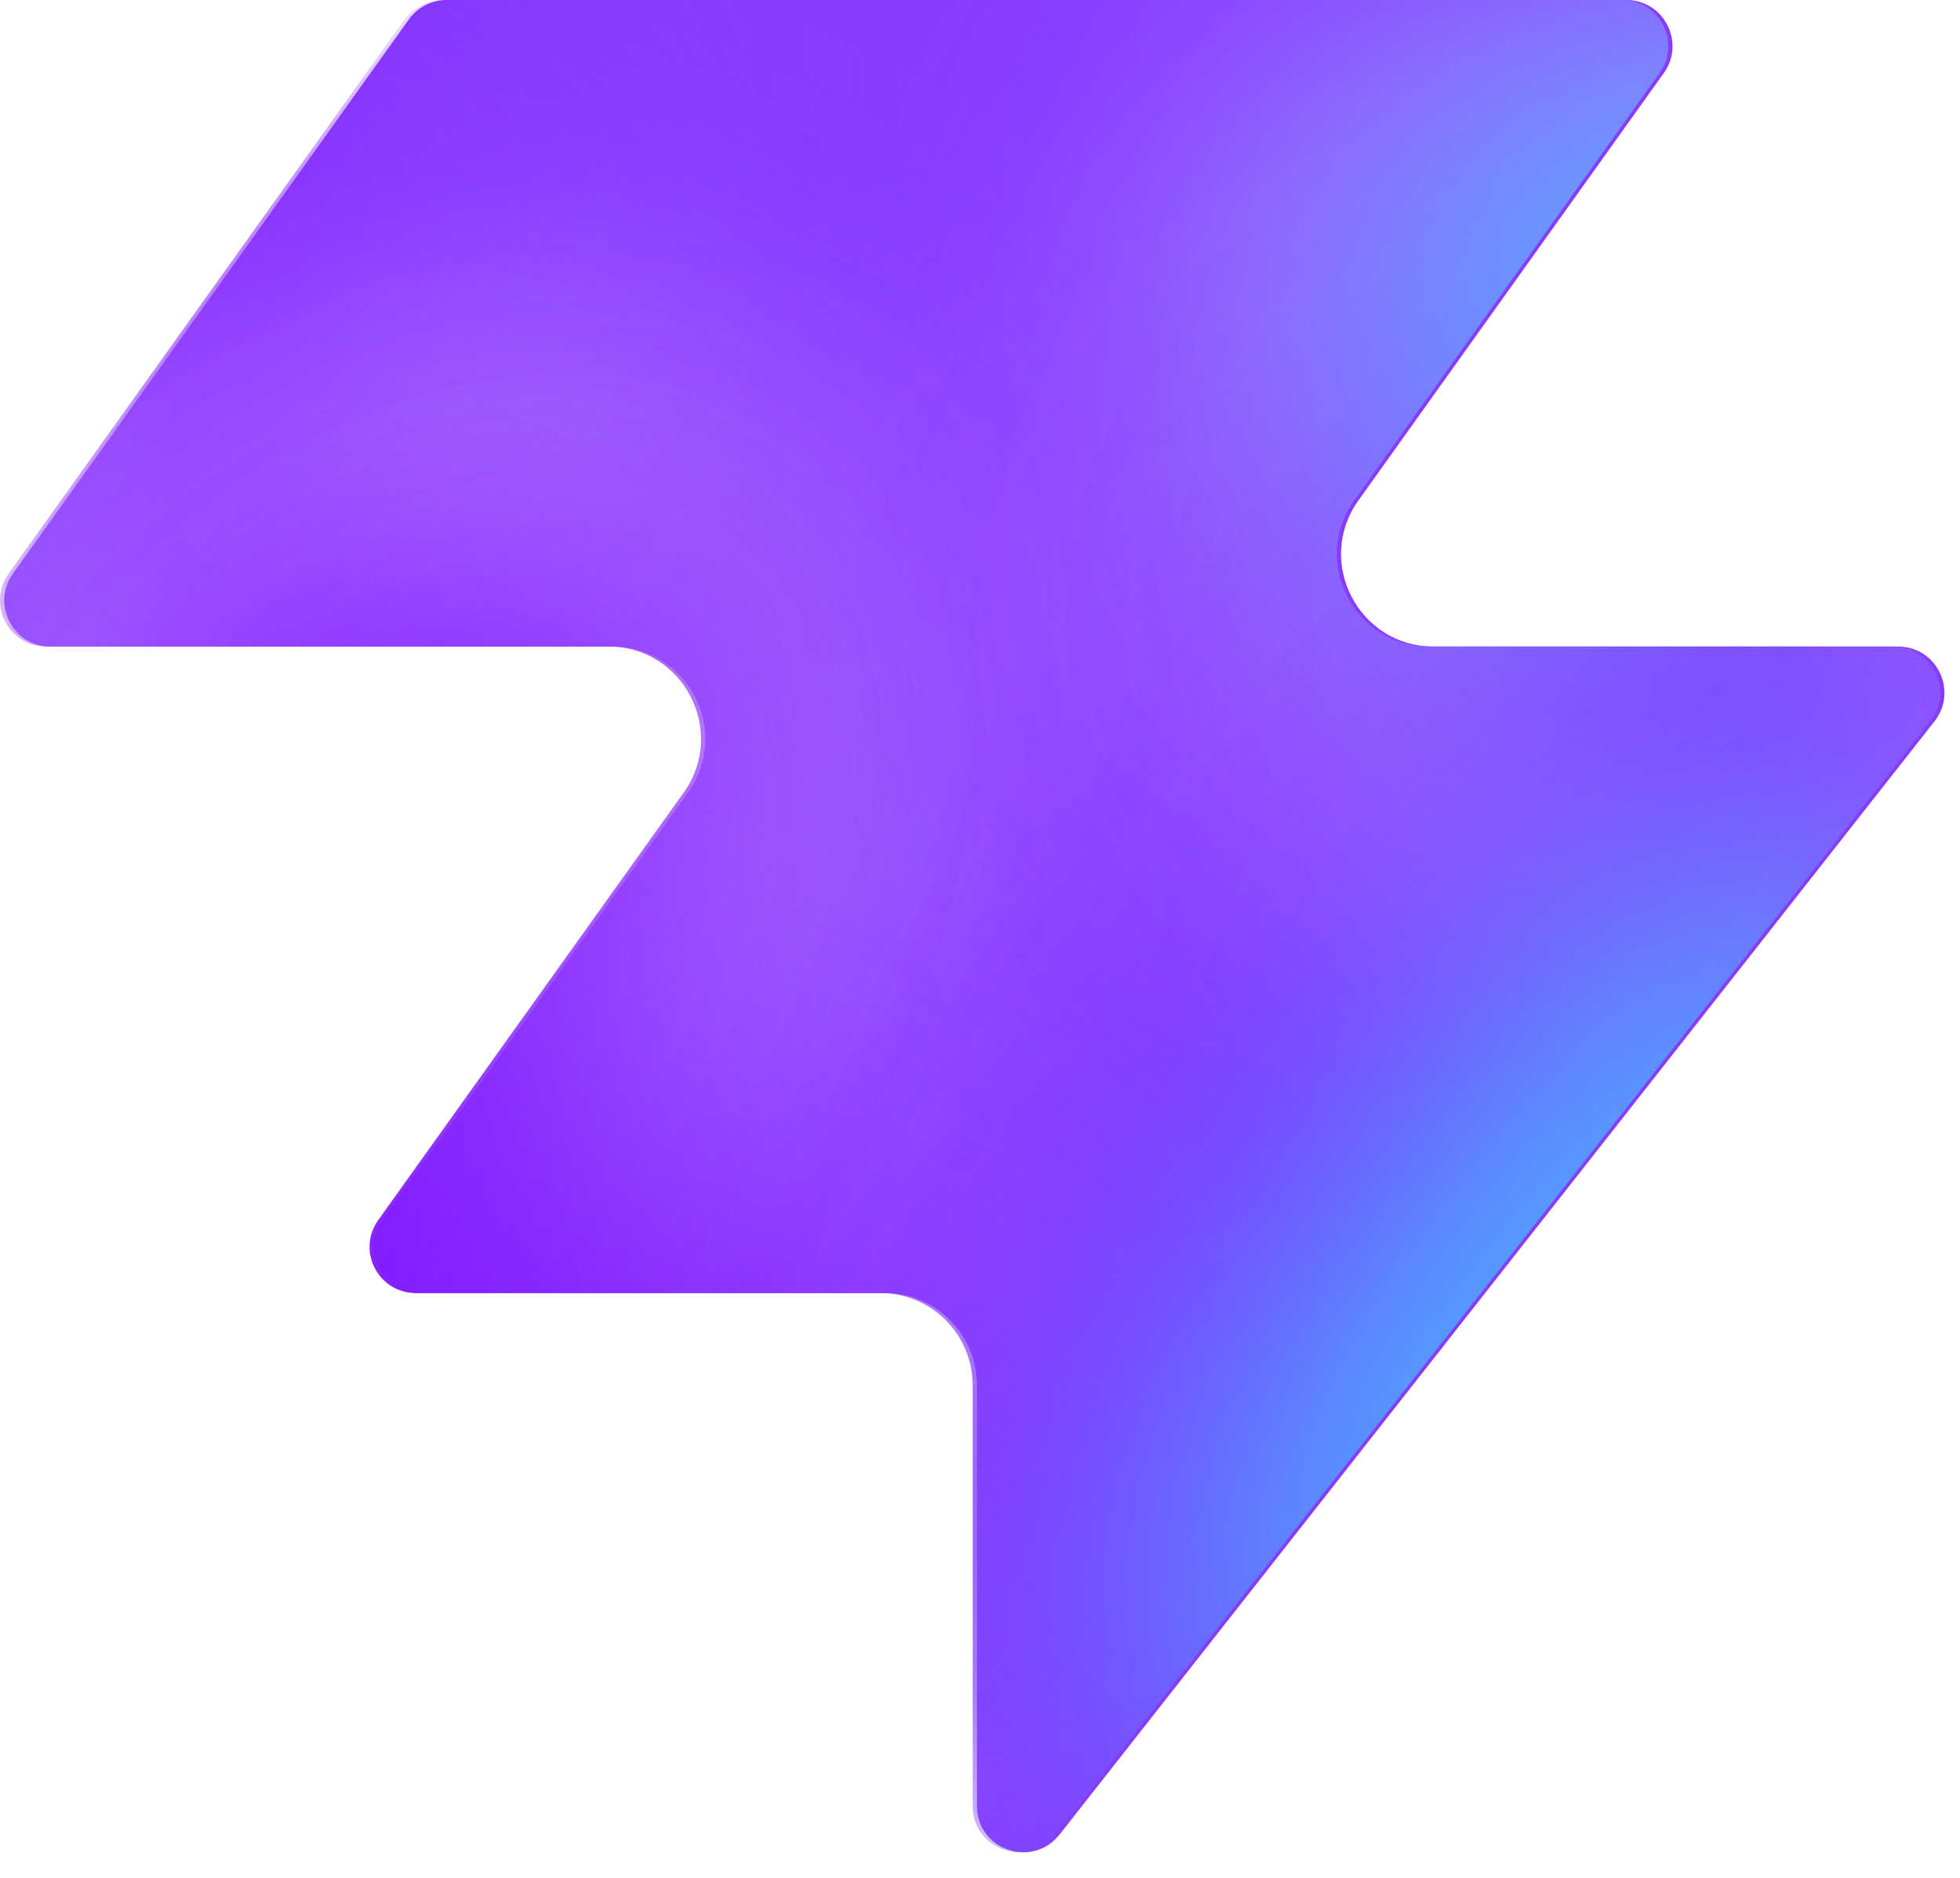
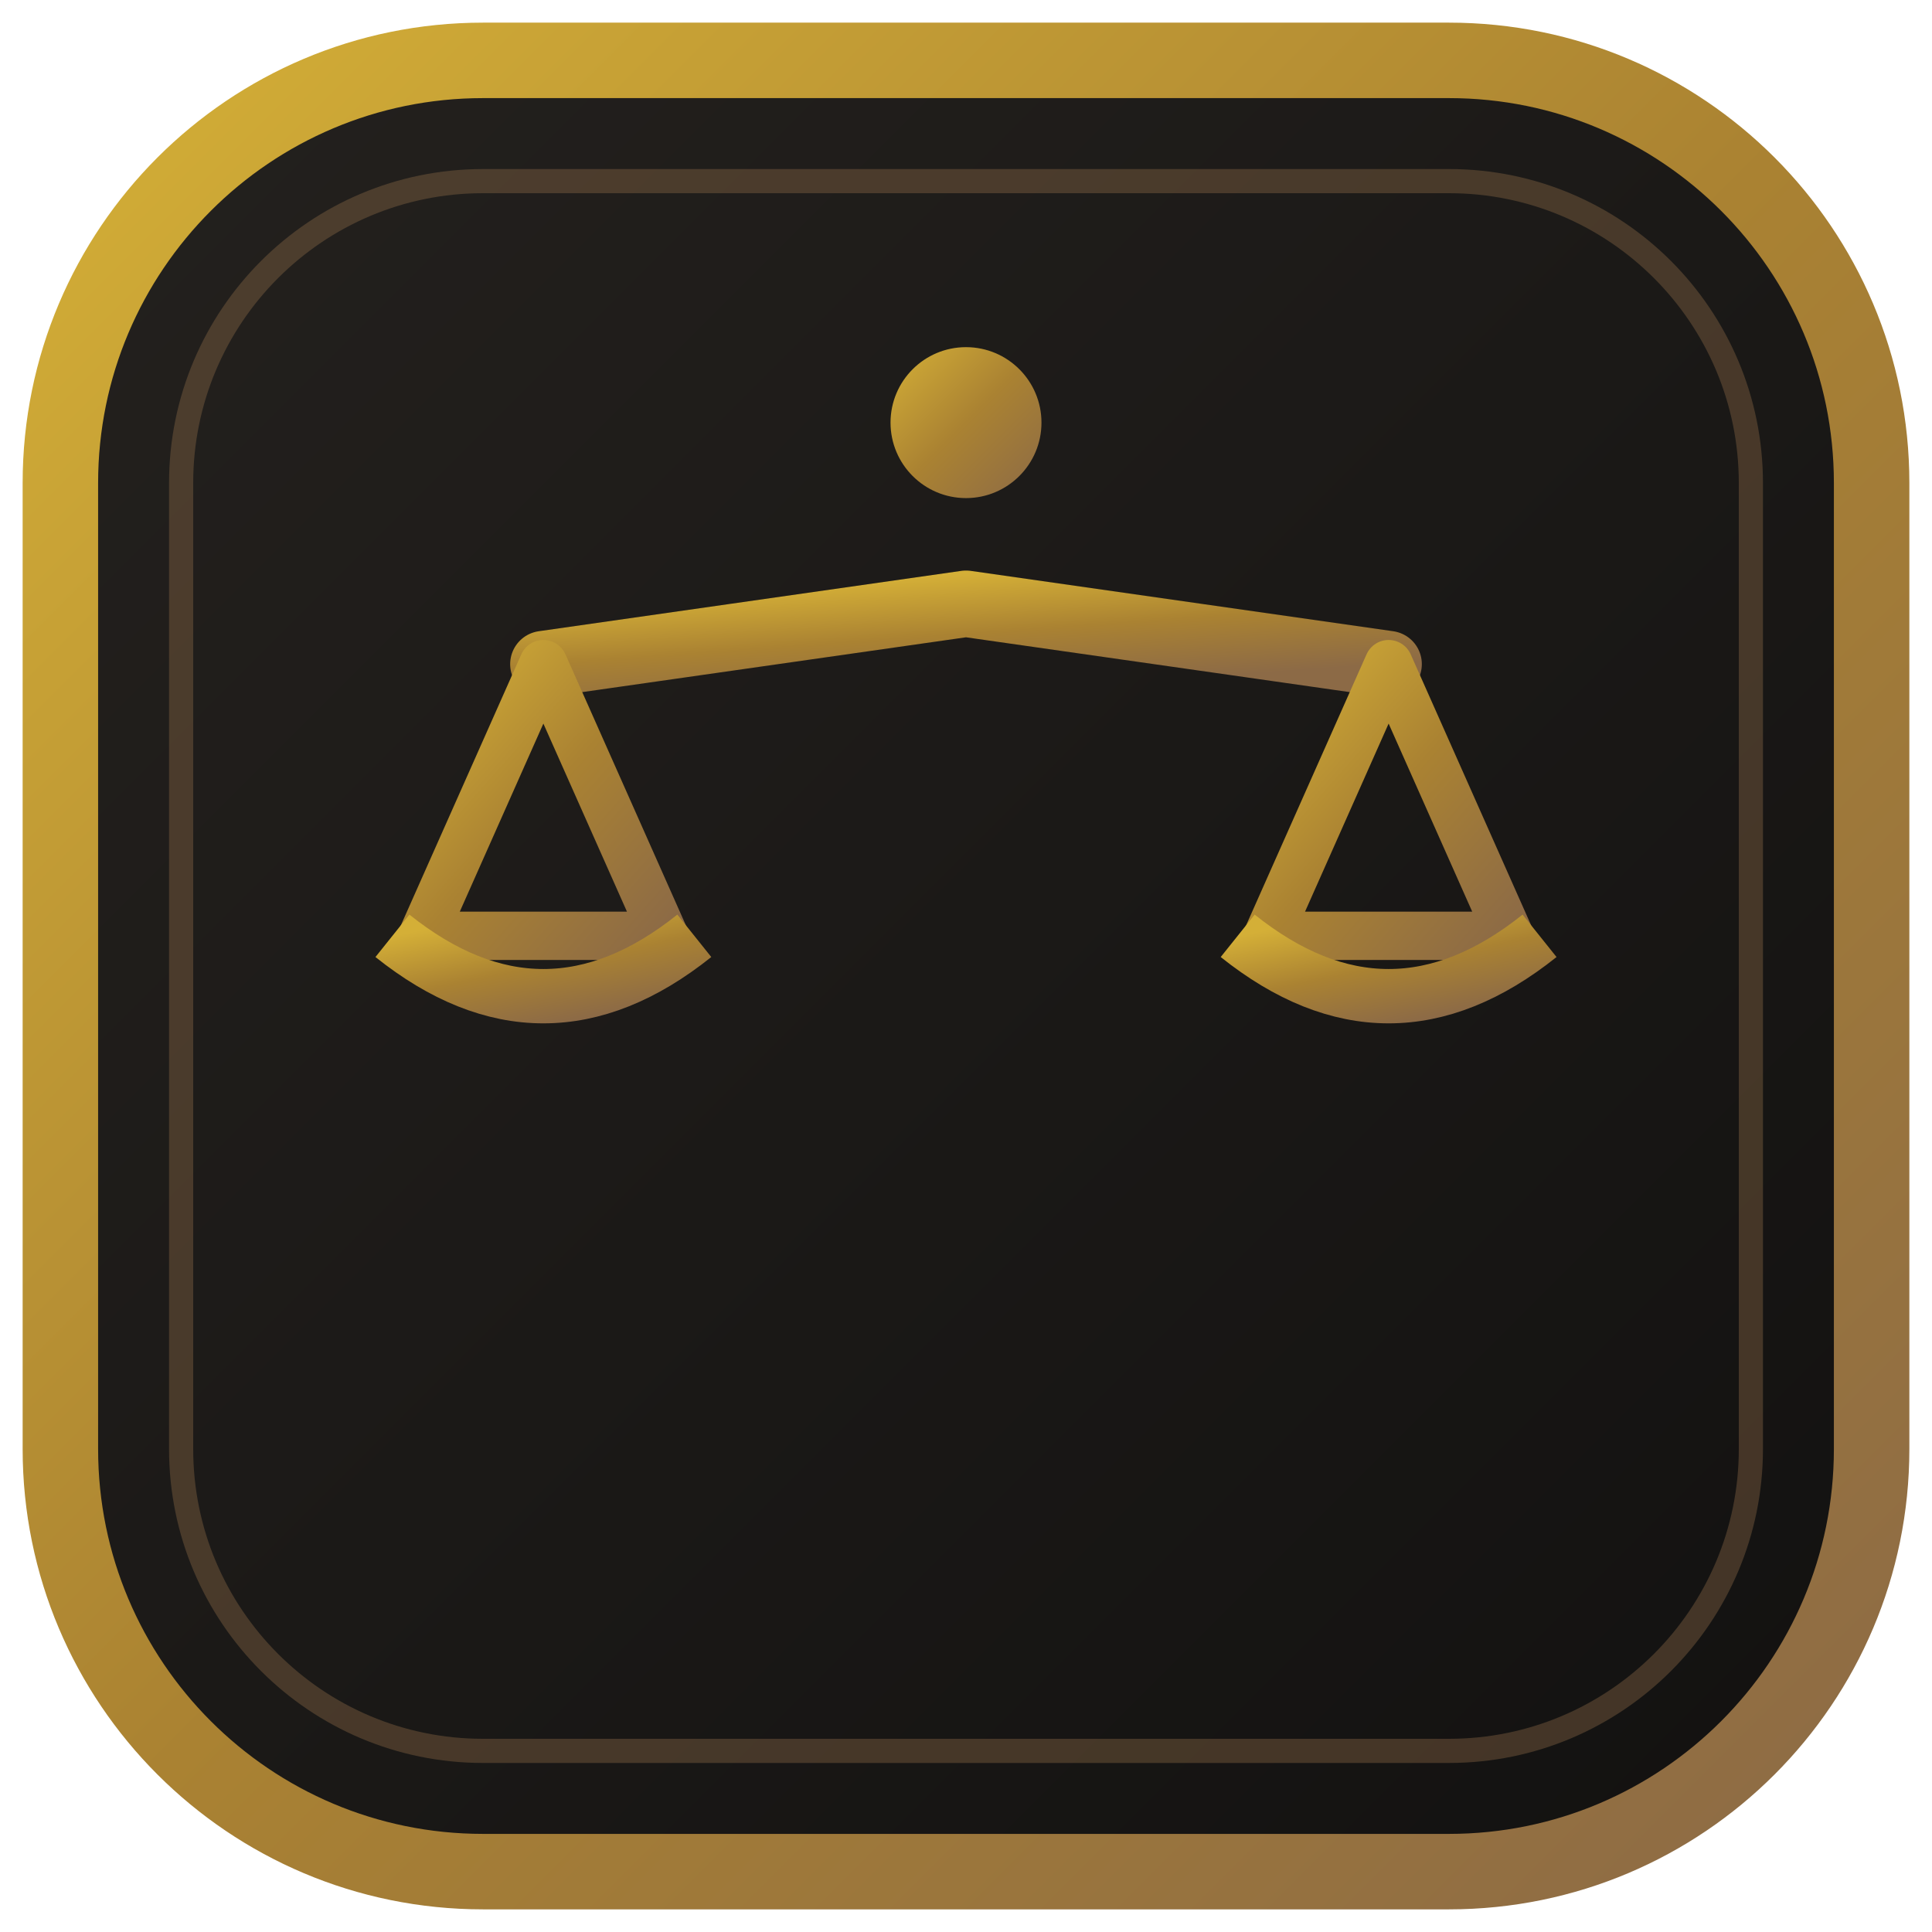
- <svg xmlns="http://www.w3.org/2000/svg" width="48" height="46" fill="none" viewBox="0 0 48 46">
-   <path fill="#863bff" d="M25.946 44.938c-.664.845-2.021.375-2.021-.698V33.937a2.26 2.26 0 0 0-2.262-2.262H10.287c-.92 0-1.456-1.04-.92-1.788l7.48-10.471c1.07-1.497 0-3.578-1.842-3.578H1.237c-.92 0-1.456-1.04-.92-1.788L10.013.474c.214-.297.556-.474.92-.474h28.894c.92 0 1.456 1.04.92 1.788l-7.48 10.471c-1.07 1.498 0 3.579 1.842 3.579h11.377c.943 0 1.473 1.088.89 1.83L25.947 44.94z" style="fill:#863bff;fill:color(display-p3 .525 .23 1);fill-opacity:1" />
-   <mask id="a" width="48" height="46" x="0" y="0" maskUnits="userSpaceOnUse" style="mask-type:alpha">
-     <path fill="#000" d="M25.842 44.938c-.664.844-2.021.375-2.021-.698V33.937a2.26 2.26 0 0 0-2.262-2.262H10.183c-.92 0-1.456-1.04-.92-1.788l7.48-10.471c1.07-1.498 0-3.579-1.842-3.579H1.133c-.92 0-1.456-1.04-.92-1.787L9.91.473c.214-.297.556-.474.92-.474h28.894c.92 0 1.456 1.04.92 1.788l-7.48 10.471c-1.07 1.498 0 3.578 1.842 3.578h11.377c.943 0 1.473 1.088.89 1.832L25.843 44.94z" style="fill:#000;fill-opacity:1" />
-   </mask>
-   <g mask="url(#a)">
-     <g filter="url(#b)">
-       <ellipse cx="5.508" cy="14.704" fill="#ede6ff" rx="5.508" ry="14.704" style="fill:#ede6ff;fill:color(display-p3 .927 .903 1);fill-opacity:1" transform="matrix(.00324 1 1 -.00324 -4.47 31.516)" />
-     </g>
-     <g filter="url(#c)">
-       <ellipse cx="10.399" cy="29.851" fill="#ede6ff" rx="10.399" ry="29.851" style="fill:#ede6ff;fill:color(display-p3 .927 .903 1);fill-opacity:1" transform="matrix(.00324 1 1 -.00324 -39.328 7.883)" />
-     </g>
-     <g filter="url(#d)">
-       <ellipse cx="5.508" cy="30.487" fill="#7e14ff" rx="5.508" ry="30.487" style="fill:#7e14ff;fill:color(display-p3 .492 .077 1);fill-opacity:1" transform="rotate(89.814 -25.913 -14.639)scale(1 -1)" />
-     </g>
-     <g filter="url(#e)">
-       <ellipse cx="5.508" cy="30.599" fill="#7e14ff" rx="5.508" ry="30.599" style="fill:#7e14ff;fill:color(display-p3 .492 .077 1);fill-opacity:1" transform="rotate(89.814 -32.644 -3.334)scale(1 -1)" />
-     </g>
-     <g filter="url(#f)">
-       <ellipse cx="5.508" cy="30.599" fill="#7e14ff" rx="5.508" ry="30.599" style="fill:#7e14ff;fill:color(display-p3 .492 .077 1);fill-opacity:1" transform="matrix(.00324 1 1 -.00324 -34.34 30.47)" />
-     </g>
-     <g filter="url(#g)">
-       <ellipse cx="14.072" cy="22.078" fill="#ede6ff" rx="14.072" ry="22.078" style="fill:#ede6ff;fill:color(display-p3 .927 .903 1);fill-opacity:1" transform="rotate(93.35 24.506 48.493)scale(-1 1)" />
-     </g>
-     <g filter="url(#h)">
-       <ellipse cx="3.47" cy="21.501" fill="#7e14ff" rx="3.47" ry="21.501" style="fill:#7e14ff;fill:color(display-p3 .492 .077 1);fill-opacity:1" transform="rotate(89.009 28.708 47.59)scale(-1 1)" />
-     </g>
-     <g filter="url(#i)">
-       <ellipse cx="3.47" cy="21.501" fill="#7e14ff" rx="3.47" ry="21.501" style="fill:#7e14ff;fill:color(display-p3 .492 .077 1);fill-opacity:1" transform="rotate(89.009 28.708 47.59)scale(-1 1)" />
-     </g>
-     <g filter="url(#j)">
-       <ellipse cx=".387" cy="8.972" fill="#7e14ff" rx="4.407" ry="29.108" style="fill:#7e14ff;fill:color(display-p3 .492 .077 1);fill-opacity:1" transform="rotate(39.51 .387 8.972)" />
-     </g>
-     <g filter="url(#k)">
-       <ellipse cx="47.523" cy="-6.092" fill="#7e14ff" rx="4.407" ry="29.108" style="fill:#7e14ff;fill:color(display-p3 .492 .077 1);fill-opacity:1" transform="rotate(37.892 47.523 -6.092)" />
-     </g>
-     <g filter="url(#l)">
-       <ellipse cx="41.412" cy="6.333" fill="#47bfff" rx="5.971" ry="9.665" style="fill:#47bfff;fill:color(display-p3 .28 .748 1);fill-opacity:1" transform="rotate(37.892 41.412 6.333)" />
-     </g>
-     <g filter="url(#m)">
-       <ellipse cx="-1.879" cy="38.332" fill="#7e14ff" rx="4.407" ry="29.108" style="fill:#7e14ff;fill:color(display-p3 .492 .077 1);fill-opacity:1" transform="rotate(37.892 -1.88 38.332)" />
-     </g>
-     <g filter="url(#n)">
-       <ellipse cx="-1.879" cy="38.332" fill="#7e14ff" rx="4.407" ry="29.108" style="fill:#7e14ff;fill:color(display-p3 .492 .077 1);fill-opacity:1" transform="rotate(37.892 -1.88 38.332)" />
-     </g>
-     <g filter="url(#o)">
-       <ellipse cx="35.651" cy="29.907" fill="#7e14ff" rx="4.407" ry="29.108" style="fill:#7e14ff;fill:color(display-p3 .492 .077 1);fill-opacity:1" transform="rotate(37.892 35.651 29.907)" />
-     </g>
-     <g filter="url(#p)">
-       <ellipse cx="38.418" cy="32.4" fill="#47bfff" rx="5.971" ry="15.297" style="fill:#47bfff;fill:color(display-p3 .28 .748 1);fill-opacity:1" transform="rotate(37.892 38.418 32.4)" />
-     </g>
-   </g>
+ <svg xmlns="http://www.w3.org/2000/svg" viewBox="0 0 64 64" width="64" height="64">
  <defs>
-     <filter id="b" width="60.045" height="41.654" x="-19.77" y="16.149" color-interpolation-filters="sRGB" filterUnits="userSpaceOnUse">
-       <feFlood flood-opacity="0" result="BackgroundImageFix" />
-       <feBlend in="SourceGraphic" in2="BackgroundImageFix" result="shape" />
-       <feGaussianBlur result="effect1_foregroundBlur_2002_17158" stdDeviation="7.659" />
-     </filter>
-     <filter id="c" width="90.34" height="51.437" x="-54.613" y="-7.533" color-interpolation-filters="sRGB" filterUnits="userSpaceOnUse">
-       <feFlood flood-opacity="0" result="BackgroundImageFix" />
-       <feBlend in="SourceGraphic" in2="BackgroundImageFix" result="shape" />
-       <feGaussianBlur result="effect1_foregroundBlur_2002_17158" stdDeviation="7.659" />
-     </filter>
-     <filter id="d" width="79.355" height="29.4" x="-49.64" y="2.03" color-interpolation-filters="sRGB" filterUnits="userSpaceOnUse">
-       <feFlood flood-opacity="0" result="BackgroundImageFix" />
-       <feBlend in="SourceGraphic" in2="BackgroundImageFix" result="shape" />
-       <feGaussianBlur result="effect1_foregroundBlur_2002_17158" stdDeviation="4.596" />
-     </filter>
-     <filter id="e" width="79.579" height="29.4" x="-45.045" y="20.029" color-interpolation-filters="sRGB" filterUnits="userSpaceOnUse">
-       <feFlood flood-opacity="0" result="BackgroundImageFix" />
-       <feBlend in="SourceGraphic" in2="BackgroundImageFix" result="shape" />
-       <feGaussianBlur result="effect1_foregroundBlur_2002_17158" stdDeviation="4.596" />
-     </filter>
-     <filter id="f" width="79.579" height="29.4" x="-43.513" y="21.178" color-interpolation-filters="sRGB" filterUnits="userSpaceOnUse">
-       <feFlood flood-opacity="0" result="BackgroundImageFix" />
-       <feBlend in="SourceGraphic" in2="BackgroundImageFix" result="shape" />
-       <feGaussianBlur result="effect1_foregroundBlur_2002_17158" stdDeviation="4.596" />
-     </filter>
-     <filter id="g" width="74.749" height="58.852" x="15.756" y="-17.901" color-interpolation-filters="sRGB" filterUnits="userSpaceOnUse">
-       <feFlood flood-opacity="0" result="BackgroundImageFix" />
-       <feBlend in="SourceGraphic" in2="BackgroundImageFix" result="shape" />
-       <feGaussianBlur result="effect1_foregroundBlur_2002_17158" stdDeviation="7.659" />
-     </filter>
-     <filter id="h" width="61.377" height="25.362" x="23.548" y="2.284" color-interpolation-filters="sRGB" filterUnits="userSpaceOnUse">
-       <feFlood flood-opacity="0" result="BackgroundImageFix" />
-       <feBlend in="SourceGraphic" in2="BackgroundImageFix" result="shape" />
-       <feGaussianBlur result="effect1_foregroundBlur_2002_17158" stdDeviation="4.596" />
-     </filter>
-     <filter id="i" width="61.377" height="25.362" x="23.548" y="2.284" color-interpolation-filters="sRGB" filterUnits="userSpaceOnUse">
-       <feFlood flood-opacity="0" result="BackgroundImageFix" />
-       <feBlend in="SourceGraphic" in2="BackgroundImageFix" result="shape" />
-       <feGaussianBlur result="effect1_foregroundBlur_2002_17158" stdDeviation="4.596" />
-     </filter>
-     <filter id="j" width="56.045" height="63.649" x="-27.636" y="-22.853" color-interpolation-filters="sRGB" filterUnits="userSpaceOnUse">
-       <feFlood flood-opacity="0" result="BackgroundImageFix" />
-       <feBlend in="SourceGraphic" in2="BackgroundImageFix" result="shape" />
-       <feGaussianBlur result="effect1_foregroundBlur_2002_17158" stdDeviation="4.596" />
-     </filter>
-     <filter id="k" width="54.814" height="64.646" x="20.116" y="-38.415" color-interpolation-filters="sRGB" filterUnits="userSpaceOnUse">
-       <feFlood flood-opacity="0" result="BackgroundImageFix" />
-       <feBlend in="SourceGraphic" in2="BackgroundImageFix" result="shape" />
-       <feGaussianBlur result="effect1_foregroundBlur_2002_17158" stdDeviation="4.596" />
-     </filter>
-     <filter id="l" width="33.541" height="35.313" x="24.641" y="-11.323" color-interpolation-filters="sRGB" filterUnits="userSpaceOnUse">
-       <feFlood flood-opacity="0" result="BackgroundImageFix" />
-       <feBlend in="SourceGraphic" in2="BackgroundImageFix" result="shape" />
-       <feGaussianBlur result="effect1_foregroundBlur_2002_17158" stdDeviation="4.596" />
-     </filter>
-     <filter id="m" width="54.814" height="64.646" x="-29.286" y="6.009" color-interpolation-filters="sRGB" filterUnits="userSpaceOnUse">
-       <feFlood flood-opacity="0" result="BackgroundImageFix" />
-       <feBlend in="SourceGraphic" in2="BackgroundImageFix" result="shape" />
-       <feGaussianBlur result="effect1_foregroundBlur_2002_17158" stdDeviation="4.596" />
-     </filter>
-     <filter id="n" width="54.814" height="64.646" x="-29.286" y="6.009" color-interpolation-filters="sRGB" filterUnits="userSpaceOnUse">
-       <feFlood flood-opacity="0" result="BackgroundImageFix" />
-       <feBlend in="SourceGraphic" in2="BackgroundImageFix" result="shape" />
-       <feGaussianBlur result="effect1_foregroundBlur_2002_17158" stdDeviation="4.596" />
-     </filter>
-     <filter id="o" width="54.814" height="64.646" x="8.244" y="-2.416" color-interpolation-filters="sRGB" filterUnits="userSpaceOnUse">
-       <feFlood flood-opacity="0" result="BackgroundImageFix" />
-       <feBlend in="SourceGraphic" in2="BackgroundImageFix" result="shape" />
-       <feGaussianBlur result="effect1_foregroundBlur_2002_17158" stdDeviation="4.596" />
-     </filter>
-     <filter id="p" width="39.409" height="43.623" x="18.713" y="10.588" color-interpolation-filters="sRGB" filterUnits="userSpaceOnUse">
-       <feFlood flood-opacity="0" result="BackgroundImageFix" />
-       <feBlend in="SourceGraphic" in2="BackgroundImageFix" result="shape" />
-       <feGaussianBlur result="effect1_foregroundBlur_2002_17158" stdDeviation="4.596" />
-     </filter>
+     <linearGradient id="bgGrad" x1="0%" y1="0%" x2="100%" y2="100%">
+       <stop offset="0%" stop-color="#24211e" />
+       <stop offset="100%" stop-color="#121110" />
+     </linearGradient>
+     <linearGradient id="goldGrad" x1="0%" y1="0%" x2="100%" y2="100%">
+       <stop offset="0%" stop-color="#d4af37" />
+       <stop offset="50%" stop-color="#aa8232" />
+       <stop offset="100%" stop-color="#8c6a46" />
+     </linearGradient>
  </defs>
+   <rect x="2" y="2" width="60" height="60" rx="14" fill="url(#bgGrad)" stroke="url(#goldGrad)" stroke-width="2.5" />
+   <rect x="6" y="6" width="52" height="52" rx="10" fill="none" stroke="#8c6a46" stroke-width="0.8" opacity="0.4" />
+   <line x1="32" y1="14" x2="32" y2="48" stroke="url(#goldGrad)" stroke-width="2.5" stroke-linecap="round" />
+   <circle cx="32" cy="14" r="2.5" fill="url(#goldGrad)" />
+   <path d="M18 22 L32 20 L46 22" fill="none" stroke="url(#goldGrad)" stroke-width="2.2" stroke-linecap="round" stroke-linejoin="round" />
+   <path d="M18 22 L14 31 L22 31 Z" fill="none" stroke="url(#goldGrad)" stroke-width="1.6" stroke-linejoin="round" />
+   <path d="M13 31 Q18 35 23 31" fill="none" stroke="url(#goldGrad)" stroke-width="1.8" />
+   <path d="M46 22 L42 31 L50 31 Z" fill="none" stroke="url(#goldGrad)" stroke-width="1.6" stroke-linejoin="round" />
+   <path d="M41 31 Q46 35 51 31" fill="none" stroke="url(#goldGrad)" stroke-width="1.8" />
+   <path d="M24 48 L40 48" stroke="url(#goldGrad)" stroke-width="3" stroke-linecap="round" />
+   <path d="M27 45 L37 45" stroke="url(#goldGrad)" stroke-width="2" stroke-linecap="round" />
</svg>
